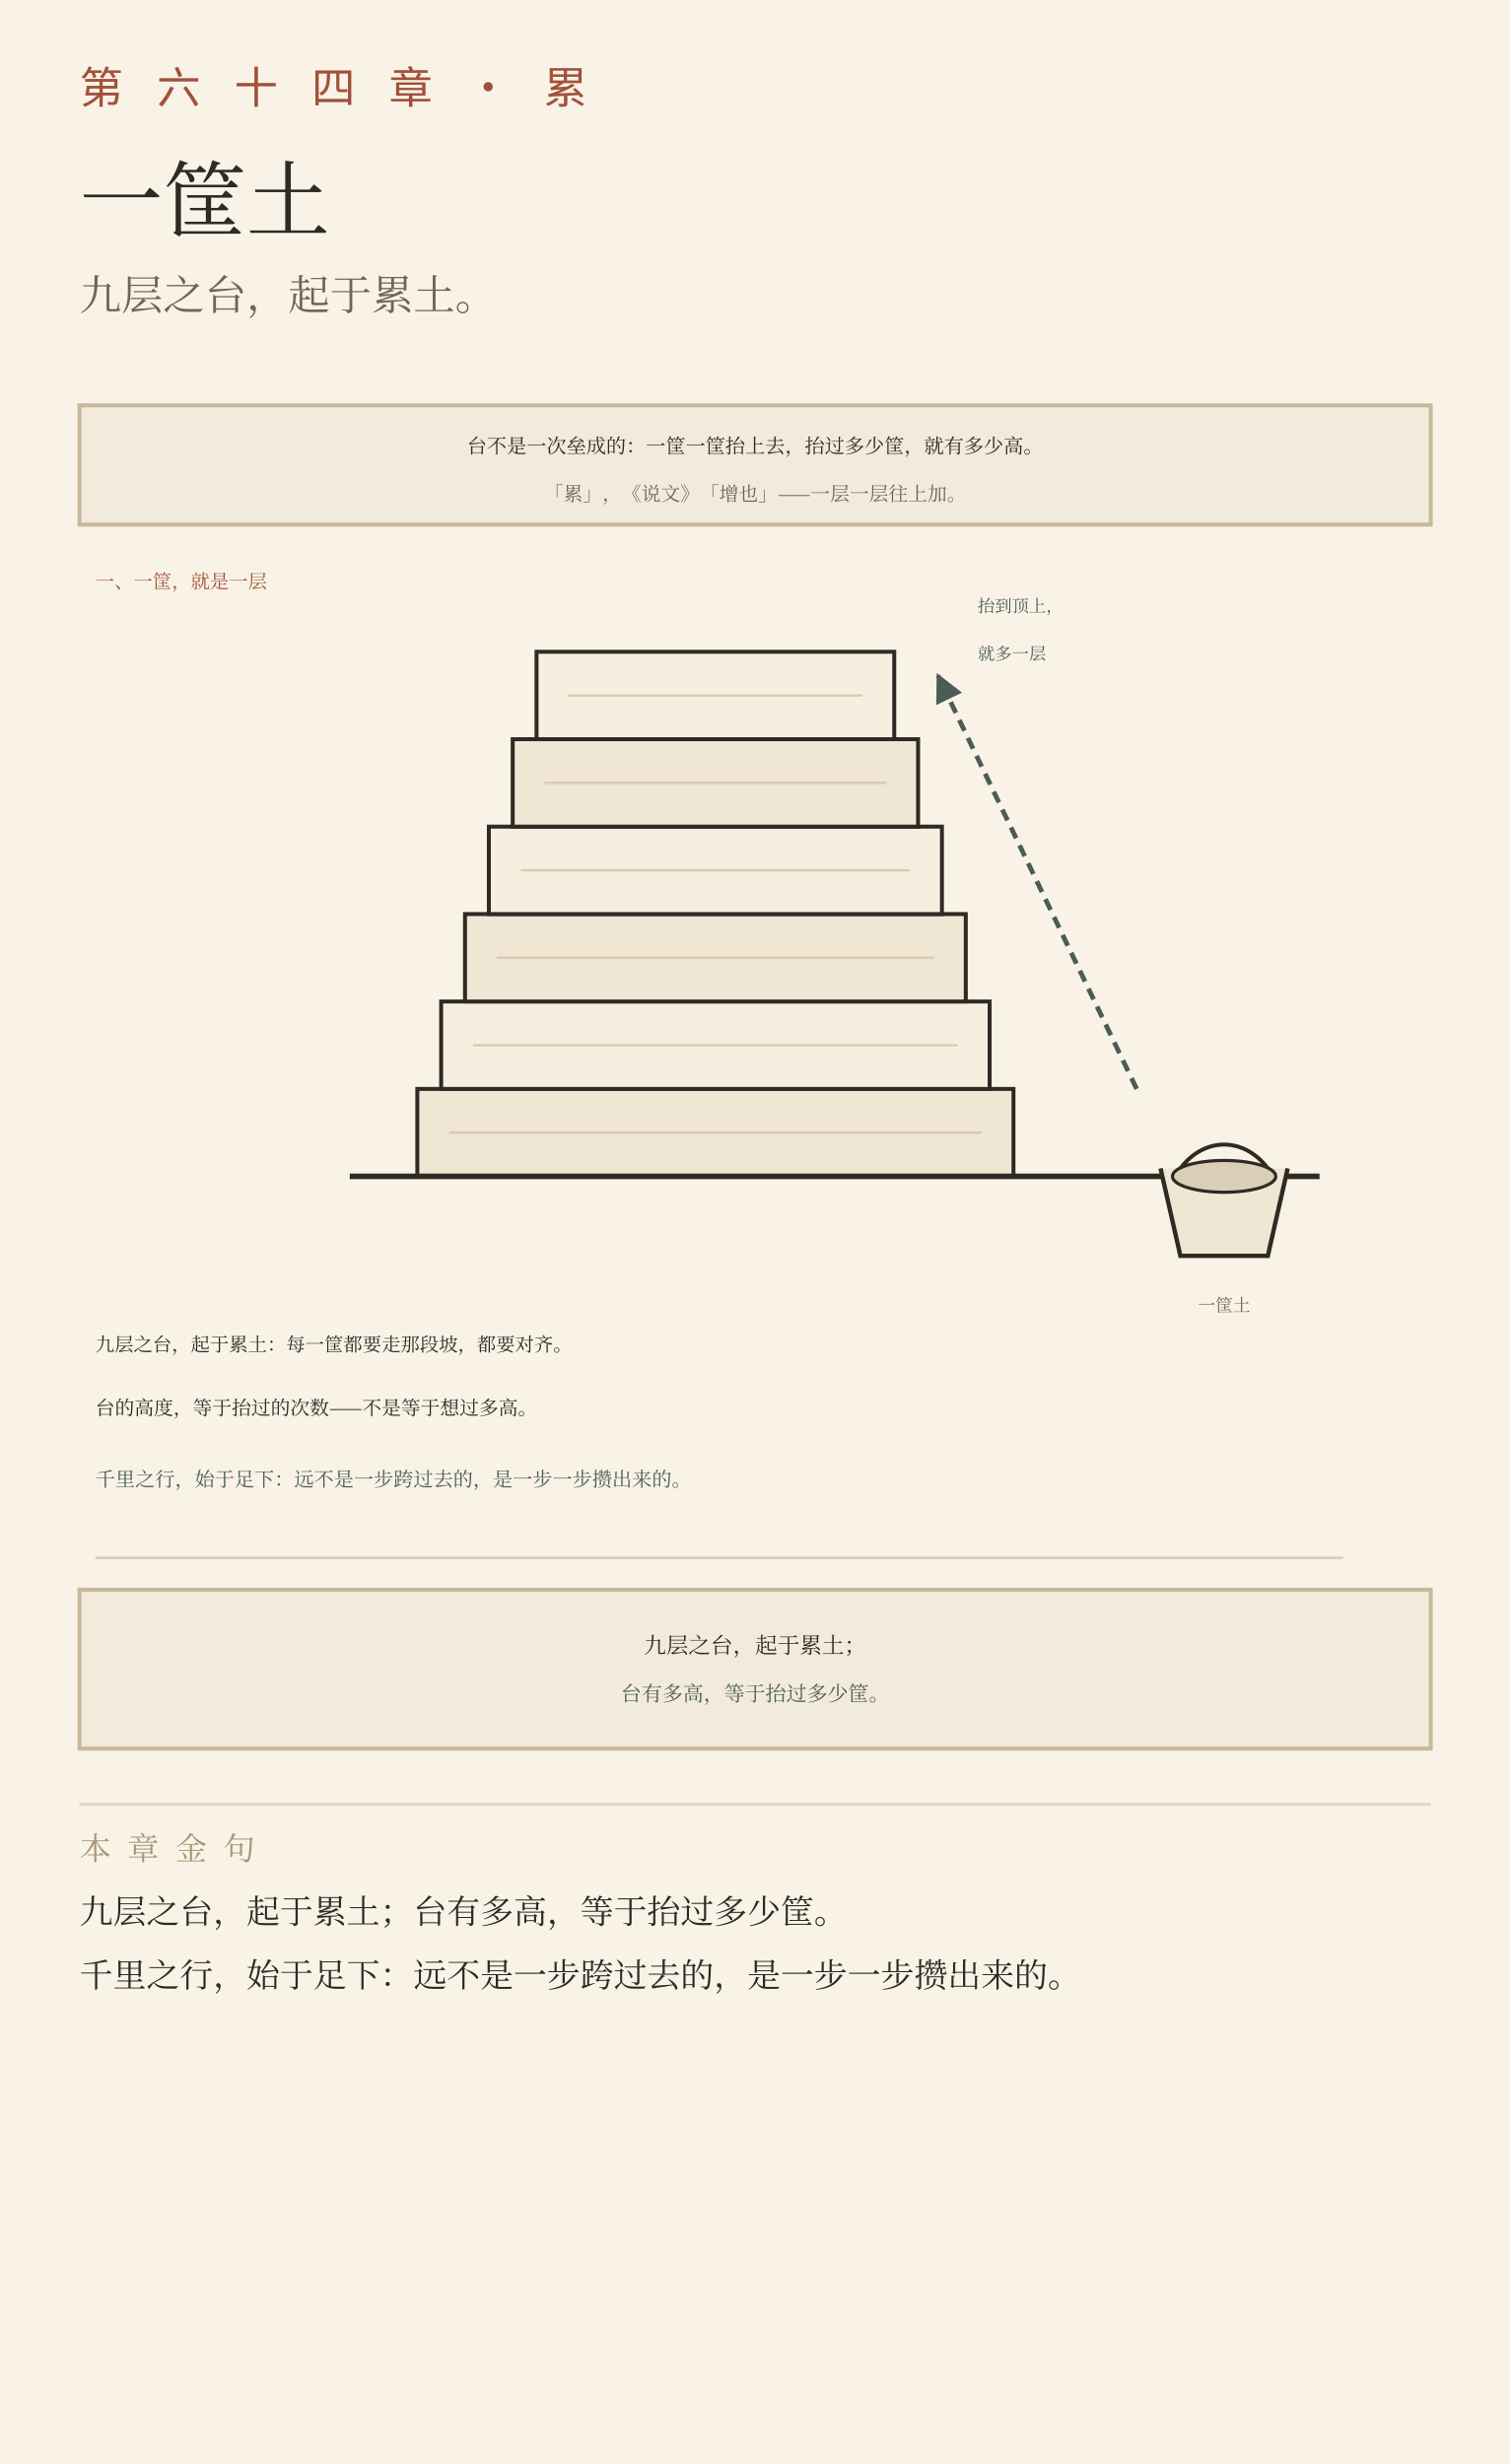
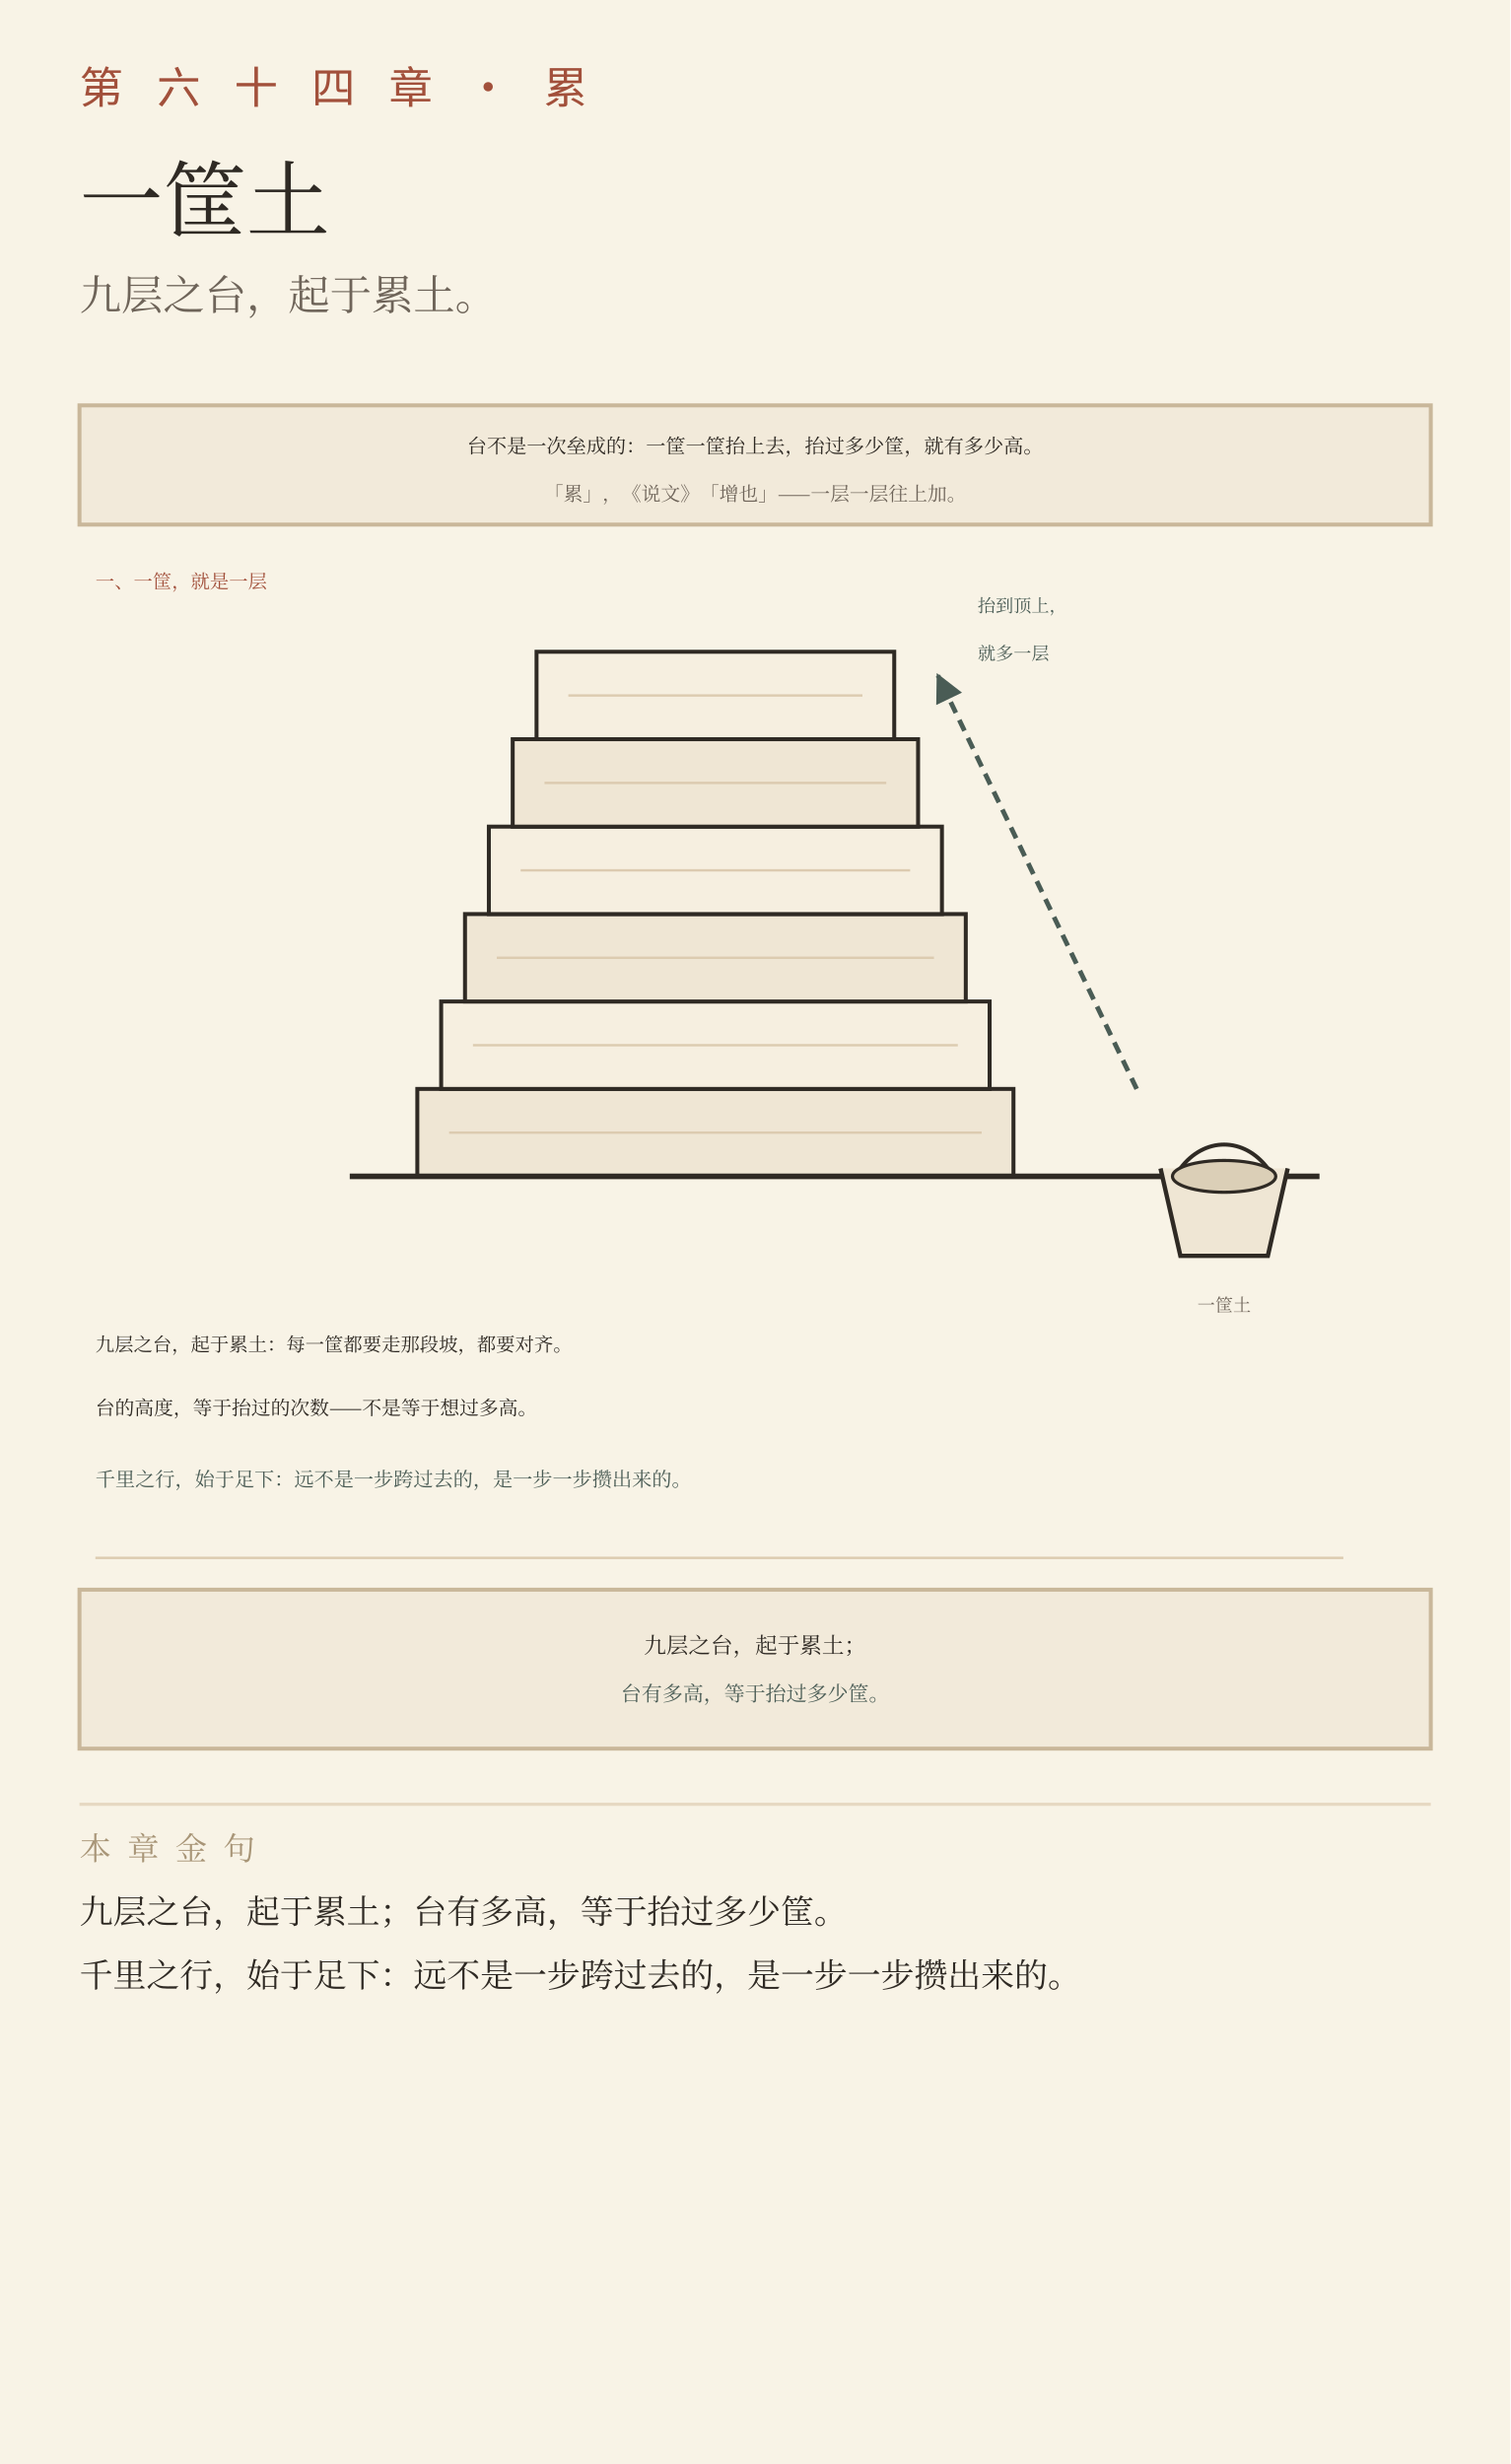
<svg xmlns="http://www.w3.org/2000/svg" viewBox="0 0 380 620" role="img" aria-label="九层之台，起于累土：台有多高，等于抬过多少筐" font-family="'Noto Serif CJK SC','Noto Serif SC','Songti SC',serif">
  <defs>
    <marker id="arr" viewBox="0 0 10 10" refX="9" refY="5" markerWidth="6" markerHeight="6" orient="auto">
      <path d="M0 0 L10 5 L0 10 z" fill="#6E6459" />
    </marker>
    <marker id="arr2" viewBox="0 0 10 10" refX="9" refY="5" markerWidth="6" markerHeight="6" orient="auto">
      <path d="M0 0 L10 5 L0 10 z" fill="#4A5C55" />
    </marker>
    <marker id="arrL" viewBox="0 0 10 10" refX="1" refY="5" markerWidth="6" markerHeight="6" orient="auto">
      <path d="M10 0 L0 5 L10 10 z" fill="#4A5C55" />
    </marker>
    <marker id="arrS" viewBox="0 0 10 10" refX="9" refY="5" markerWidth="6" markerHeight="6" orient="auto">
      <path d="M0 0 L10 5 L0 10 z" fill="#A2503B" />
    </marker>
  </defs>
  <rect x="0" y="0" width="380" height="620" fill="#F8F3E6" />
  <text x="20" y="26" font-size="11" fill="#A2503B" font-family="'Noto Sans CJK SC','Noto Sans SC',sans-serif" letter-spacing="3">第 六 十 四 章 · 累</text>
  <text x="20" y="58" font-size="21" fill="#2F2A24">一筐土</text>
  <text x="20" y="78" font-size="10.5" fill="#6E6459">九层之台，起于累土。</text>
  <rect x="20" y="102" width="340" height="30" fill="#F2EADA" stroke="#C9B79A" stroke-width="1.0" />
  <text x="190" y="114" font-size="5.0" fill="#2F2A24" text-anchor="middle">台不是一次垒成的：一筐一筐抬上去，抬过多少筐，就有多少高。</text>
  <text x="190" y="126" font-size="4.9" fill="#6E6459" text-anchor="middle">「累」，《说文》「增也」——一层一层往上加。</text>
  <text x="24" y="148" font-size="4.8" fill="#A2503B">一、一筐，就是一层</text>
  <rect x="105.0" y="274" width="150" height="22" fill="#EFE6D4" stroke="#2F2A24" stroke-width="1" />
  <line x1="113.0" y1="285" x2="247.0" y2="285" stroke="#DCCBB0" stroke-width="0.6" />
  <rect x="111.0" y="252" width="138" height="22" fill="#F6EFE0" stroke="#2F2A24" stroke-width="1" />
  <line x1="119.0" y1="263" x2="241.0" y2="263" stroke="#DCCBB0" stroke-width="0.6" />
  <rect x="117.0" y="230" width="126" height="22" fill="#EFE6D4" stroke="#2F2A24" stroke-width="1" />
  <line x1="125.0" y1="241" x2="235.0" y2="241" stroke="#DCCBB0" stroke-width="0.6" />
  <rect x="123.0" y="208" width="114" height="22" fill="#F6EFE0" stroke="#2F2A24" stroke-width="1" />
  <line x1="131.0" y1="219" x2="229.0" y2="219" stroke="#DCCBB0" stroke-width="0.6" />
  <rect x="129.0" y="186" width="102" height="22" fill="#EFE6D4" stroke="#2F2A24" stroke-width="1" />
  <line x1="137.0" y1="197" x2="223.0" y2="197" stroke="#DCCBB0" stroke-width="0.6" />
  <rect x="135.0" y="164" width="90" height="22" fill="#F6EFE0" stroke="#2F2A24" stroke-width="1" />
  <line x1="143.0" y1="175" x2="217.0" y2="175" stroke="#DCCBB0" stroke-width="0.6" />
  <line x1="88" y1="296" x2="332" y2="296" stroke="#2F2A24" stroke-width="1.4" />
  <path d="M292,294 L297,316 L319,316 L324,294" fill="#EFE6D4" stroke="#2F2A24" stroke-width="1.1" />
  <path d="M297,294 C303,286 313,286 319,294" fill="none" stroke="#2F2A24" stroke-width="1" />
  <ellipse cx="308" cy="296" rx="13" ry="4" fill="#DBCFB7" stroke="#2F2A24" stroke-width="0.8" />
  <line x1="286" y1="274" x2="236" y2="170" stroke="#4A5C55" stroke-width="1.2" stroke-dasharray="3 2" marker-end="url(#arr2)" />
-   <text x="308" y="330" font-size="4.4" fill="#6E6459" text-anchor="middle">一筐土</text>
-   <text x="246" y="154" font-size="4.3" fill="#4A5C55">抬到顶上，</text>
-   <text x="246" y="166" font-size="4.3" fill="#4A5C55">就多一层</text>
+   <text x="308" y="330" font-size="4.5" fill="#6E6459" text-anchor="middle">一筐土</text>
+   <text x="246" y="154" font-size="4.5" fill="#4A5C55">抬到顶上，</text>
+   <text x="246" y="166" font-size="4.5" fill="#4A5C55">就多一层</text>
  <text x="24" y="340" font-size="4.8" fill="#2F2A24">九层之台，起于累土：每一筐都要走那段坡，都要对齐。</text>
  <text x="24" y="356" font-size="4.9" fill="#2F2A24">台的高度，等于抬过的次数——不是等于想过多高。</text>
  <text x="24" y="374" font-size="5.0" fill="#4A5C55">千里之行，始于足下：远不是一步跨过去的，是一步一步攒出来的。</text>
  <line x1="24" y1="392" x2="338" y2="392" stroke="#DCCBB0" stroke-width="0.6" />
  <rect x="20" y="400" width="340" height="40" fill="#F2EADA" stroke="#C9B79A" stroke-width="1.0" />
  <text x="190" y="416" font-size="5.6" fill="#2F2A24" text-anchor="middle">九层之台，起于累土；</text>
  <text x="190" y="428" font-size="5.2" fill="#4A5C55" text-anchor="middle">台有多高，等于抬过多少筐。</text>
  <line x1="20" y1="454" x2="360" y2="454" stroke="#E6D8C2" stroke-width="0.8" />
  <text x="20" y="468" font-size="8.0" fill="#A89577" letter-spacing="1">本 章 金 句</text>
  <text x="20" y="484" font-size="8.4" fill="#2F2A24">九层之台，起于累土；台有多高，等于抬过多少筐。</text>
  <text x="20" y="500" font-size="8.4" fill="#2F2A24">千里之行，始于足下：远不是一步跨过去的，是一步一步攒出来的。</text>
</svg>
